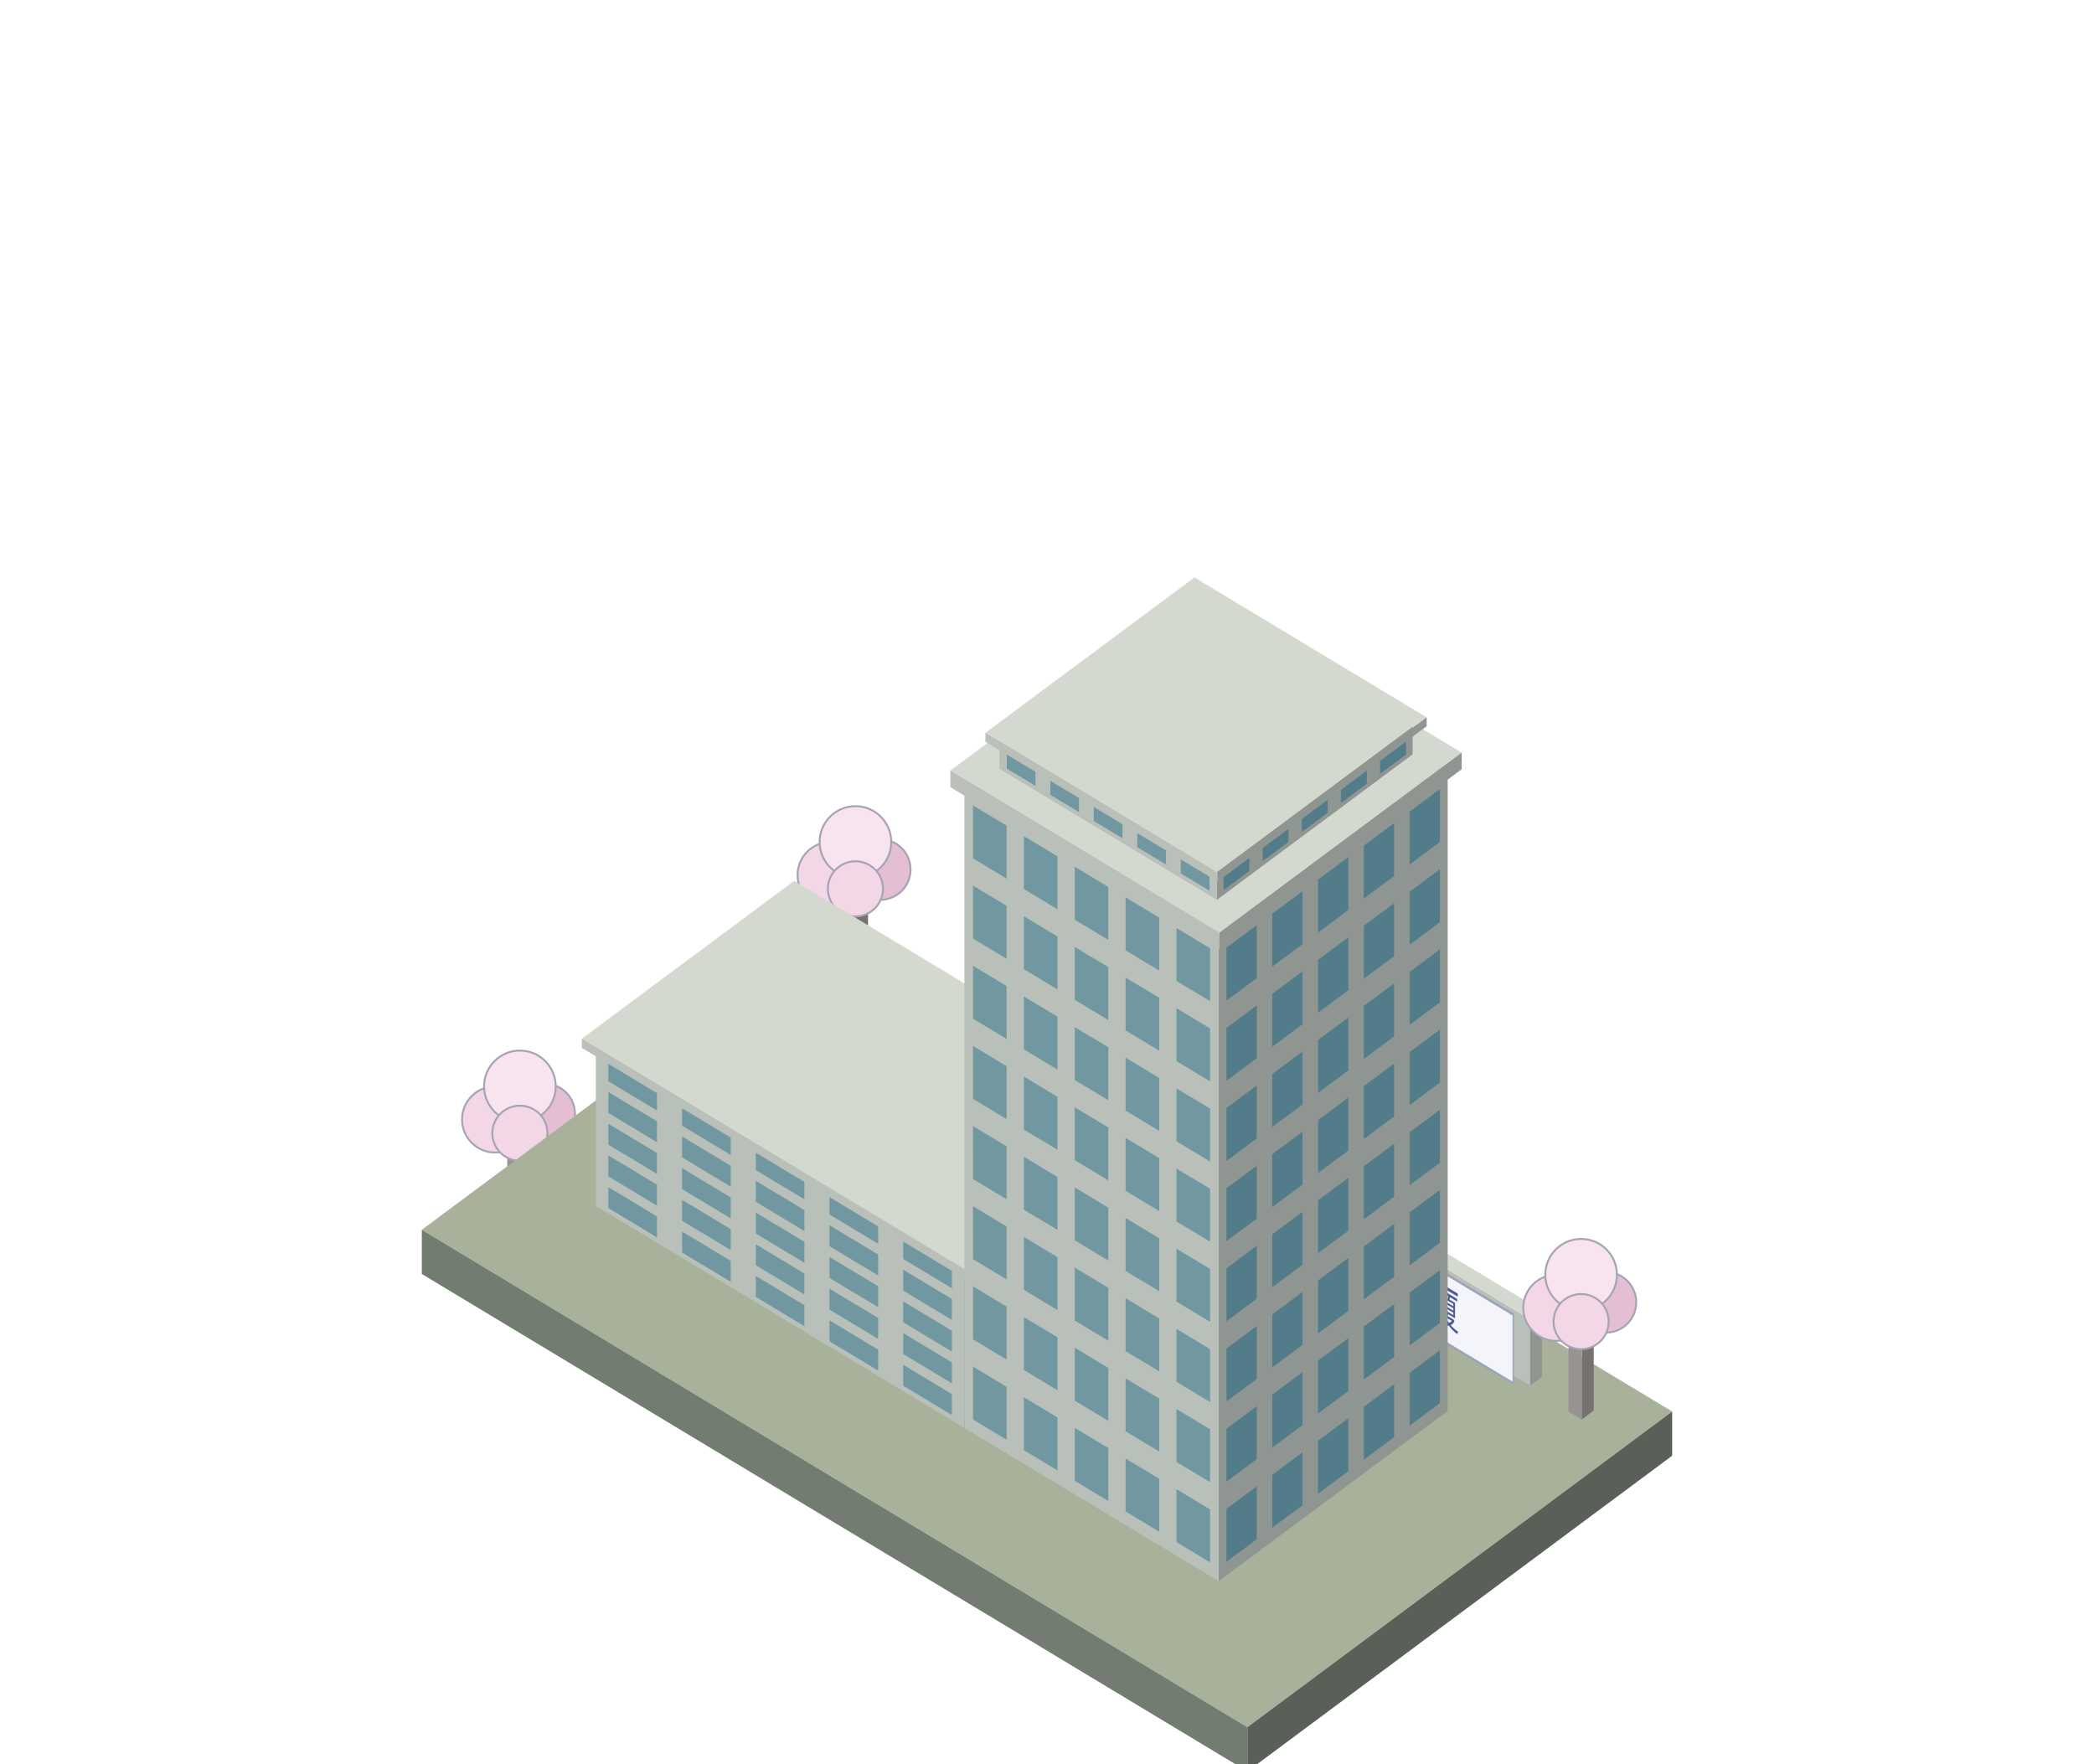
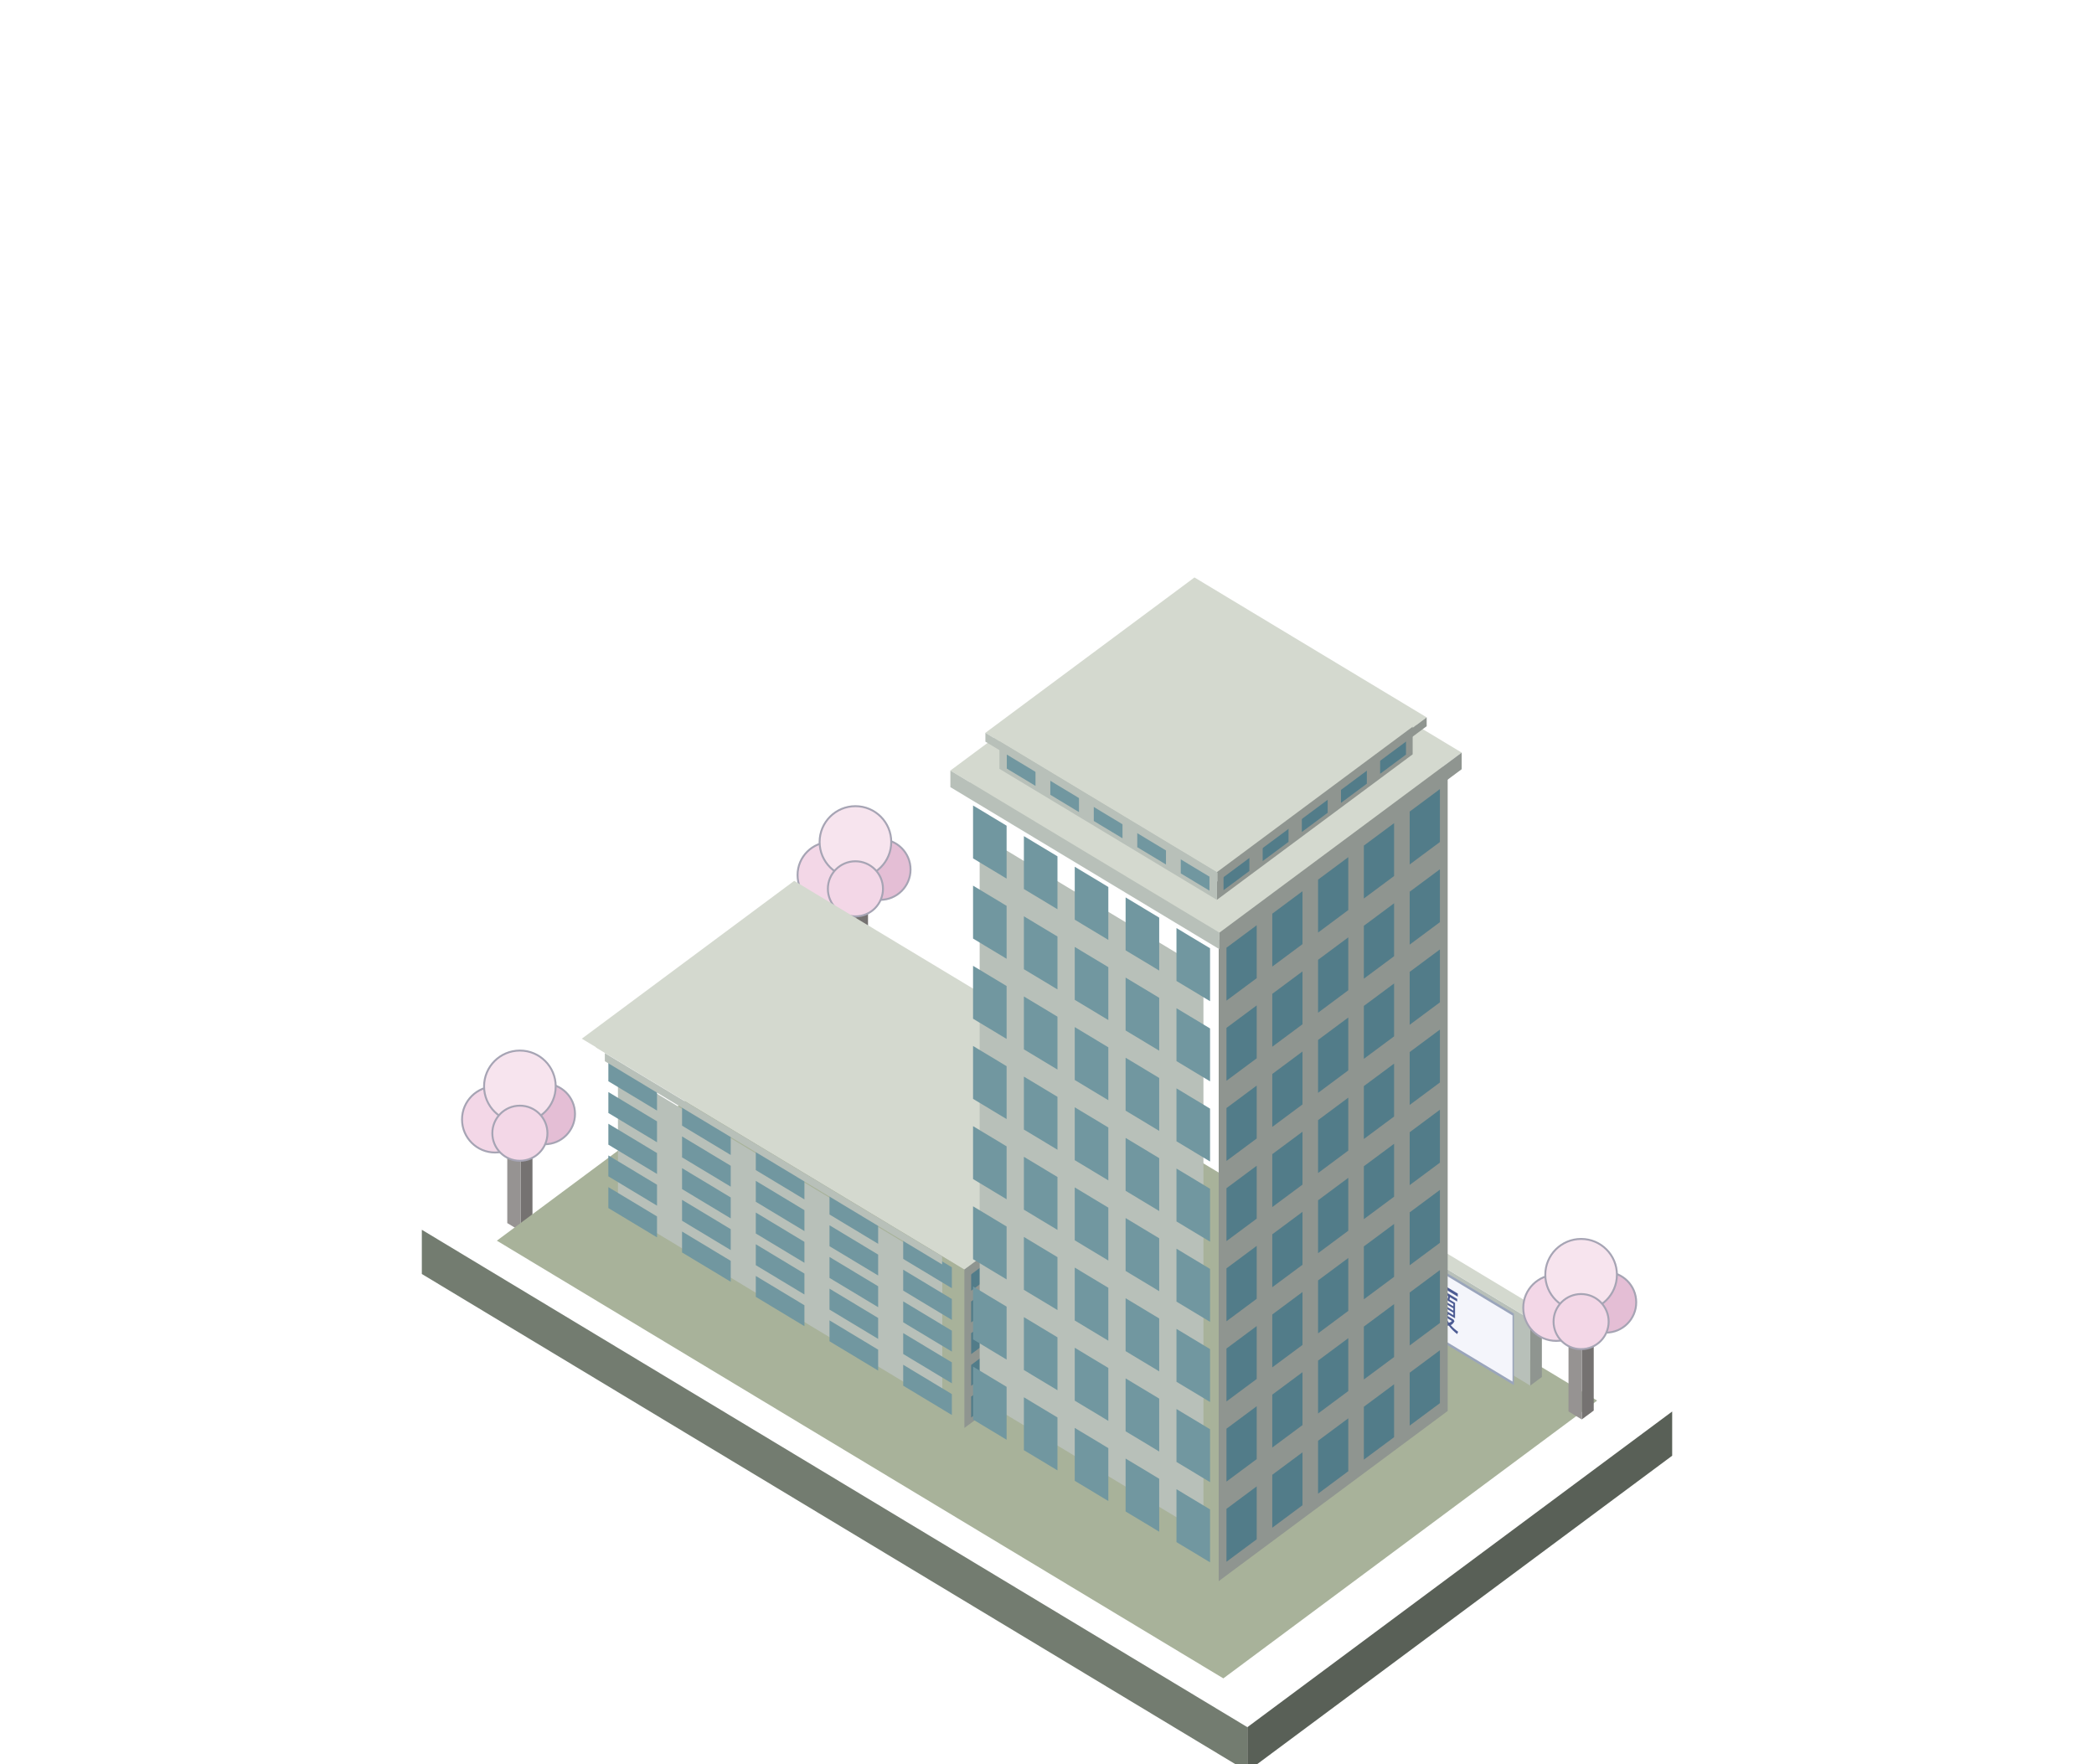
<svg xmlns="http://www.w3.org/2000/svg" width="760" height="640" viewBox="0 0 760 640">
  <polygon points="315.04,354.89 310.71,358.11 310.71,330.02 315.04,326.79" fill="#757271" stroke="none" stroke-width="0" stroke-linejoin="round" />
  <polygon points="310.71,358.11 305.89,355.21 305.89,327.12 310.71,330.02" fill="#969392" stroke="none" stroke-width="0" stroke-linejoin="round" />
  <polygon points="310.71,330.02 305.89,327.12 310.23,323.89 315.04,326.79" fill="#aaa0a1" stroke="none" stroke-width="0" stroke-linejoin="round" />
  <circle cx="301.47" cy="317.59" r="12" fill="#f3d7e7" stroke="#a6a4b4" stroke-width=".7" />
  <circle cx="319.47" cy="315.59" r="11" fill="#e4bed5" stroke="#a6a4b4" stroke-width=".7" />
  <circle cx="310.47" cy="305.59" r="13" fill="#f7e4ee" stroke="#a6a4b4" stroke-width=".7" />
  <circle cx="310.47" cy="322.59" r="10" fill="#f3d7e7" stroke="#a6a4b4" stroke-width=".7" />
  <polygon points="193.26,443.59 188.93,446.81 188.93,418.72 193.26,415.50" fill="#757271" stroke="none" stroke-width="0" stroke-linejoin="round" />
  <polygon points="188.93,446.81 184.11,443.91 184.11,415.82 188.93,418.72" fill="#969392" stroke="none" stroke-width="0" stroke-linejoin="round" />
  <polygon points="188.93,418.72 184.11,415.82 188.45,412.59 193.26,415.50" fill="#aaa0a1" stroke="none" stroke-width="0" stroke-linejoin="round" />
  <circle cx="179.69" cy="406.29" r="12" fill="#f3d7e7" stroke="#a6a4b4" stroke-width=".7" />
  <circle cx="197.69" cy="404.29" r="11" fill="#e4bed5" stroke="#a6a4b4" stroke-width=".7" />
  <circle cx="188.69" cy="394.29" r="13" fill="#f7e4ee" stroke="#a6a4b4" stroke-width=".7" />
  <circle cx="188.69" cy="411.29" r="10" fill="#f3d7e7" stroke="#a6a4b4" stroke-width=".7" />
-   <polygon points="452.73,626.86 153.10,446.33 307.27,331.76 606.90,512.29" fill="#a8b29a" stroke="none" stroke-width="0" stroke-linejoin="round" />
+   <polygon points="444.00,609.15 180.33,450.29 316.00,349.47 579.67,508.33" fill="#a8b29a" stroke="none" stroke-width="0" stroke-linejoin="round" />
  <polygon points="555.39,502.89 452.39,440.84 452.39,416.76 555.39,478.82" fill="#b8c0b9" stroke="none" stroke-width="0" stroke-linejoin="round" />
  <g transform="matrix(0.50355 0.30339 0 1 458.57 440.47)">
    <rect y="-18" width="180" height="25" fill="#f4f5fb" stroke="#9aa5bb" />
    <text x="90" y="0" text-anchor="middle" fill="#4d5c94" font-family="Microsoft YaHei, sans-serif" font-size="17">洪山科创大厦</text>
  </g>
  <polygon points="555.39,478.82 452.39,416.76 456.61,413.63 559.61,475.68" fill="#d4d9cf" stroke="none" stroke-width="0" stroke-linejoin="round" />
  <polygon points="350.02,460.74 216.25,380.14 288.52,326.44 422.28,407.03" fill="#d4d9cf" stroke="none" stroke-width="0" stroke-linejoin="round" />
  <polygon points="350.28,460.79 211.17,376.98 288.25,319.69 427.37,403.51" fill="#d4d9cf" stroke="none" stroke-width="0" stroke-linejoin="round" />
-   <polygon points="350.02,518.26 216.25,437.66 216.25,380.14 350.02,460.74" fill="#b8c0b9" stroke="none" stroke-width="0" stroke-linejoin="round" />
+   <polygon points="341.99,509.97 224.28,439.04 224.28,388.43 341.99,459.36" fill="#b8c0b9" stroke="none" stroke-width="0" stroke-linejoin="round" />
  <polygon points="345.47,513.56 327.81,502.92 327.81,495.33 345.47,505.97" fill="#7197a0" stroke="none" stroke-width="0" stroke-linejoin="round" />
  <polygon points="318.72,497.44 301.06,486.80 301.06,479.21 318.72,489.85" fill="#7197a0" stroke="none" stroke-width="0" stroke-linejoin="round" />
  <polygon points="291.96,481.32 274.31,470.68 274.31,463.09 291.96,473.73" fill="#7197a0" stroke="none" stroke-width="0" stroke-linejoin="round" />
  <polygon points="265.21,465.20 247.55,454.57 247.55,446.97 265.21,457.61" fill="#7197a0" stroke="none" stroke-width="0" stroke-linejoin="round" />
  <polygon points="238.46,449.09 220.80,438.45 220.80,430.86 238.46,441.49" fill="#7197a0" stroke="none" stroke-width="0" stroke-linejoin="round" />
  <polygon points="345.47,502.06 327.81,491.42 327.81,483.83 345.47,494.46" fill="#7197a0" stroke="none" stroke-width="0" stroke-linejoin="round" />
  <polygon points="318.72,485.94 301.06,475.30 301.06,467.71 318.72,478.35" fill="#7197a0" stroke="none" stroke-width="0" stroke-linejoin="round" />
  <polygon points="291.96,469.82 274.31,459.18 274.31,451.59 291.96,462.23" fill="#7197a0" stroke="none" stroke-width="0" stroke-linejoin="round" />
  <polygon points="265.21,453.70 247.55,443.06 247.55,435.47 265.21,446.11" fill="#7197a0" stroke="none" stroke-width="0" stroke-linejoin="round" />
  <polygon points="238.46,437.58 220.80,426.94 220.80,419.35 238.46,429.99" fill="#7197a0" stroke="none" stroke-width="0" stroke-linejoin="round" />
  <polygon points="345.47,490.55 327.81,479.91 327.81,472.32 345.47,482.96" fill="#7197a0" stroke="none" stroke-width="0" stroke-linejoin="round" />
  <polygon points="318.72,474.43 301.06,463.80 301.06,456.20 318.72,466.84" fill="#7197a0" stroke="none" stroke-width="0" stroke-linejoin="round" />
  <polygon points="291.96,458.32 274.31,447.68 274.31,440.08 291.96,450.72" fill="#7197a0" stroke="none" stroke-width="0" stroke-linejoin="round" />
  <polygon points="265.21,442.20 247.55,431.56 247.55,423.97 265.21,434.60" fill="#7197a0" stroke="none" stroke-width="0" stroke-linejoin="round" />
  <polygon points="238.46,426.08 220.80,415.44 220.80,407.85 238.46,418.49" fill="#7197a0" stroke="none" stroke-width="0" stroke-linejoin="round" />
  <polygon points="345.47,479.05 327.81,468.41 327.81,460.82 345.47,471.46" fill="#7197a0" stroke="none" stroke-width="0" stroke-linejoin="round" />
  <polygon points="318.72,462.93 301.06,452.29 301.06,444.70 318.72,455.34" fill="#7197a0" stroke="none" stroke-width="0" stroke-linejoin="round" />
  <polygon points="291.96,446.81 274.31,436.17 274.31,428.58 291.96,439.22" fill="#7197a0" stroke="none" stroke-width="0" stroke-linejoin="round" />
  <polygon points="265.21,430.69 247.55,420.05 247.55,412.46 265.21,423.10" fill="#7197a0" stroke="none" stroke-width="0" stroke-linejoin="round" />
  <polygon points="238.46,414.57 220.80,403.94 220.80,396.34 238.46,406.98" fill="#7197a0" stroke="none" stroke-width="0" stroke-linejoin="round" />
  <polygon points="345.47,467.54 327.81,456.91 327.81,449.31 345.47,459.95" fill="#7197a0" stroke="none" stroke-width="0" stroke-linejoin="round" />
  <polygon points="318.72,451.43 301.06,440.79 301.06,433.20 318.72,443.83" fill="#7197a0" stroke="none" stroke-width="0" stroke-linejoin="round" />
  <polygon points="291.96,435.31 274.31,424.67 274.31,417.08 291.96,427.71" fill="#7197a0" stroke="none" stroke-width="0" stroke-linejoin="round" />
  <polygon points="265.21,419.19 247.55,408.55 247.55,400.96 265.21,411.60" fill="#7197a0" stroke="none" stroke-width="0" stroke-linejoin="round" />
  <polygon points="238.46,403.07 220.80,392.43 220.80,384.84 238.46,395.48" fill="#7197a0" stroke="none" stroke-width="0" stroke-linejoin="round" />
  <polygon points="559.61,499.76 555.39,502.89 555.39,478.82 559.61,475.68" fill="#8f9590" stroke="none" stroke-width="0" stroke-linejoin="round" />
  <polygon points="422.28,464.55 350.02,518.26 350.02,460.74 422.28,407.03" fill="#8f9590" stroke="none" stroke-width="0" stroke-linejoin="round" />
  <polygon points="419.83,464.42 410.29,471.51 410.29,463.92 419.83,456.83" fill="#527c89" stroke="none" stroke-width="0" stroke-linejoin="round" />
  <polygon points="405.37,475.16 395.83,482.25 395.83,474.66 405.37,467.57" fill="#527c89" stroke="none" stroke-width="0" stroke-linejoin="round" />
  <polygon points="390.92,485.90 381.38,492.99 381.38,485.40 390.92,478.31" fill="#527c89" stroke="none" stroke-width="0" stroke-linejoin="round" />
  <polygon points="376.47,496.64 366.93,503.73 366.93,496.14 376.47,489.05" fill="#527c89" stroke="none" stroke-width="0" stroke-linejoin="round" />
  <polygon points="362.01,507.39 352.47,514.47 352.47,506.88 362.01,499.79" fill="#527c89" stroke="none" stroke-width="0" stroke-linejoin="round" />
  <polygon points="419.83,452.92 410.29,460.01 410.29,452.41 419.83,445.33" fill="#527c89" stroke="none" stroke-width="0" stroke-linejoin="round" />
  <polygon points="405.37,463.66 395.83,470.75 395.83,463.16 405.37,456.07" fill="#527c89" stroke="none" stroke-width="0" stroke-linejoin="round" />
  <polygon points="390.92,474.40 381.38,481.49 381.38,473.90 390.92,466.81" fill="#527c89" stroke="none" stroke-width="0" stroke-linejoin="round" />
  <polygon points="376.47,485.14 366.93,492.23 366.93,484.64 376.47,477.55" fill="#527c89" stroke="none" stroke-width="0" stroke-linejoin="round" />
  <polygon points="362.01,495.88 352.47,502.97 352.47,495.38 362.01,488.29" fill="#527c89" stroke="none" stroke-width="0" stroke-linejoin="round" />
  <polygon points="419.83,441.41 410.29,448.50 410.29,440.91 419.83,433.82" fill="#527c89" stroke="none" stroke-width="0" stroke-linejoin="round" />
  <polygon points="405.37,452.15 395.83,459.24 395.83,451.65 405.37,444.56" fill="#527c89" stroke="none" stroke-width="0" stroke-linejoin="round" />
  <polygon points="390.92,462.90 381.38,469.98 381.38,462.39 390.92,455.30" fill="#527c89" stroke="none" stroke-width="0" stroke-linejoin="round" />
  <polygon points="376.47,473.64 366.93,480.73 366.93,473.13 376.47,466.04" fill="#527c89" stroke="none" stroke-width="0" stroke-linejoin="round" />
  <polygon points="362.01,484.38 352.47,491.47 352.47,483.87 362.01,476.78" fill="#527c89" stroke="none" stroke-width="0" stroke-linejoin="round" />
  <polygon points="419.83,429.91 410.29,437.00 410.29,429.41 419.83,422.32" fill="#527c89" stroke="none" stroke-width="0" stroke-linejoin="round" />
  <polygon points="405.37,440.65 395.83,447.74 395.83,440.15 405.37,433.06" fill="#527c89" stroke="none" stroke-width="0" stroke-linejoin="round" />
  <polygon points="390.92,451.39 381.38,458.48 381.38,450.89 390.92,443.80" fill="#527c89" stroke="none" stroke-width="0" stroke-linejoin="round" />
  <polygon points="376.47,462.13 366.93,469.22 366.93,461.63 376.47,454.54" fill="#527c89" stroke="none" stroke-width="0" stroke-linejoin="round" />
  <polygon points="362.01,472.87 352.47,479.96 352.47,472.37 362.01,465.28" fill="#527c89" stroke="none" stroke-width="0" stroke-linejoin="round" />
  <polygon points="419.83,418.41 410.29,425.50 410.29,417.90 419.83,410.81" fill="#527c89" stroke="none" stroke-width="0" stroke-linejoin="round" />
  <polygon points="405.37,429.15 395.83,436.24 395.83,428.64 405.37,421.55" fill="#527c89" stroke="none" stroke-width="0" stroke-linejoin="round" />
  <polygon points="390.92,439.89 381.38,446.98 381.38,439.38 390.92,432.30" fill="#527c89" stroke="none" stroke-width="0" stroke-linejoin="round" />
  <polygon points="376.47,450.63 366.93,457.72 366.93,450.13 376.47,443.04" fill="#527c89" stroke="none" stroke-width="0" stroke-linejoin="round" />
  <polygon points="362.01,461.37 352.47,468.46 352.47,460.87 362.01,453.78" fill="#527c89" stroke="none" stroke-width="0" stroke-linejoin="round" />
  <polygon points="578.43,511.95 574.09,515.17 574.09,487.08 578.43,483.86" fill="#757271" stroke="none" stroke-width="0" stroke-linejoin="round" />
  <polygon points="574.09,515.17 569.28,512.27 569.28,484.18 574.09,487.08" fill="#969392" stroke="none" stroke-width="0" stroke-linejoin="round" />
  <polygon points="452.73,642.91 153.10,462.38 153.10,446.33 452.73,626.86" fill="#737c70" stroke="none" stroke-width="0" stroke-linejoin="round" />
-   <polygon points="350.28,464.14 211.17,380.32 211.17,376.98 350.28,460.79" fill="#b8c0b9" stroke="none" stroke-width="0" stroke-linejoin="round" />
+   <polygon points="341.93,458.91 219.52,385.15 219.52,382.21 341.93,455.96" fill="#b8c0b9" stroke="none" stroke-width="0" stroke-linejoin="round" />
  <polygon points="574.09,487.08 569.28,484.18 573.61,480.96 578.43,483.86" fill="#aaa0a1" stroke="none" stroke-width="0" stroke-linejoin="round" />
  <polygon points="427.37,406.85 350.28,464.14 350.28,460.79 427.37,403.51" fill="#8f9590" stroke="none" stroke-width="0" stroke-linejoin="round" />
  <circle cx="564.85" cy="474.66" r="12" fill="#f3d7e7" stroke="#a6a4b4" stroke-width=".7" />
  <circle cx="582.85" cy="472.66" r="11" fill="#e4bed5" stroke="#a6a4b4" stroke-width=".7" />
  <circle cx="573.85" cy="462.66" r="13" fill="#f7e4ee" stroke="#a6a4b4" stroke-width=".7" />
  <circle cx="573.85" cy="479.66" r="10" fill="#f3d7e7" stroke="#a6a4b4" stroke-width=".7" />
  <polygon points="606.90,528.34 452.73,642.91 452.73,626.86 606.90,512.29" fill="#596057" stroke="none" stroke-width="0" stroke-linejoin="round" />
  <polygon points="525.42,512.10 442.32,573.86 442.32,341.11 525.42,279.35" fill="#8f9590" stroke="none" stroke-width="0" stroke-linejoin="round" />
  <polygon points="522.60,509.26 511.63,517.41 511.63,498.21 522.60,490.06" fill="#527c89" stroke="none" stroke-width="0" stroke-linejoin="round" />
  <polygon points="505.97,521.61 495.00,529.76 495.00,510.56 505.97,502.41" fill="#527c89" stroke="none" stroke-width="0" stroke-linejoin="round" />
  <polygon points="489.35,533.96 478.38,542.11 478.38,522.91 489.35,514.76" fill="#527c89" stroke="none" stroke-width="0" stroke-linejoin="round" />
  <polygon points="472.73,546.31 461.76,554.47 461.76,535.26 472.73,527.11" fill="#527c89" stroke="none" stroke-width="0" stroke-linejoin="round" />
  <polygon points="456.11,558.67 445.14,566.82 445.14,547.62 456.11,539.46" fill="#527c89" stroke="none" stroke-width="0" stroke-linejoin="round" />
  <polygon points="522.60,480.16 511.63,488.32 511.63,469.11 522.60,460.96" fill="#527c89" stroke="none" stroke-width="0" stroke-linejoin="round" />
  <polygon points="505.97,492.52 495.00,500.67 495.00,481.47 505.97,473.31" fill="#527c89" stroke="none" stroke-width="0" stroke-linejoin="round" />
  <polygon points="489.35,504.87 478.38,513.02 478.38,493.82 489.35,485.67" fill="#527c89" stroke="none" stroke-width="0" stroke-linejoin="round" />
  <polygon points="472.73,517.22 461.76,525.37 461.76,506.17 472.73,498.02" fill="#527c89" stroke="none" stroke-width="0" stroke-linejoin="round" />
  <polygon points="456.11,529.57 445.14,537.72 445.14,518.52 456.11,510.37" fill="#527c89" stroke="none" stroke-width="0" stroke-linejoin="round" />
  <polygon points="522.60,451.07 511.63,459.22 511.63,440.02 522.60,431.87" fill="#527c89" stroke="none" stroke-width="0" stroke-linejoin="round" />
  <polygon points="505.97,463.42 495.00,471.57 495.00,452.37 505.97,444.22" fill="#527c89" stroke="none" stroke-width="0" stroke-linejoin="round" />
  <polygon points="489.35,475.77 478.38,483.93 478.38,464.72 489.35,456.57" fill="#527c89" stroke="none" stroke-width="0" stroke-linejoin="round" />
  <polygon points="472.73,488.13 461.76,496.28 461.76,477.08 472.73,468.92" fill="#527c89" stroke="none" stroke-width="0" stroke-linejoin="round" />
  <polygon points="456.11,500.48 445.14,508.63 445.14,489.43 456.11,481.28" fill="#527c89" stroke="none" stroke-width="0" stroke-linejoin="round" />
  <polygon points="522.60,421.98 511.63,430.13 511.63,410.93 522.60,402.77" fill="#527c89" stroke="none" stroke-width="0" stroke-linejoin="round" />
  <polygon points="505.97,434.33 495.00,442.48 495.00,423.28 505.97,415.13" fill="#527c89" stroke="none" stroke-width="0" stroke-linejoin="round" />
  <polygon points="489.35,446.68 478.38,454.83 478.38,435.63 489.35,427.48" fill="#527c89" stroke="none" stroke-width="0" stroke-linejoin="round" />
  <polygon points="472.73,459.03 461.76,467.18 461.76,447.98 472.73,439.83" fill="#527c89" stroke="none" stroke-width="0" stroke-linejoin="round" />
  <polygon points="456.11,471.38 445.14,479.54 445.14,460.33 456.11,452.18" fill="#527c89" stroke="none" stroke-width="0" stroke-linejoin="round" />
  <polygon points="522.60,392.88 511.63,401.03 511.63,381.83 522.60,373.68" fill="#527c89" stroke="none" stroke-width="0" stroke-linejoin="round" />
  <polygon points="505.97,405.23 495.00,413.39 495.00,394.18 505.97,386.03" fill="#527c89" stroke="none" stroke-width="0" stroke-linejoin="round" />
  <polygon points="489.35,417.59 478.38,425.74 478.38,406.54 489.35,398.38" fill="#527c89" stroke="none" stroke-width="0" stroke-linejoin="round" />
  <polygon points="472.73,429.94 461.76,438.09 461.76,418.89 472.73,410.74" fill="#527c89" stroke="none" stroke-width="0" stroke-linejoin="round" />
  <polygon points="456.11,442.29 445.14,450.44 445.14,431.24 456.11,423.09" fill="#527c89" stroke="none" stroke-width="0" stroke-linejoin="round" />
  <polygon points="522.60,363.79 511.63,371.94 511.63,352.74 522.60,344.59" fill="#527c89" stroke="none" stroke-width="0" stroke-linejoin="round" />
  <polygon points="505.97,376.14 495.00,384.29 495.00,365.09 505.97,356.94" fill="#527c89" stroke="none" stroke-width="0" stroke-linejoin="round" />
  <polygon points="489.35,388.49 478.38,396.64 478.38,377.44 489.35,369.29" fill="#527c89" stroke="none" stroke-width="0" stroke-linejoin="round" />
  <polygon points="472.73,400.84 461.76,409.00 461.76,389.79 472.73,381.64" fill="#527c89" stroke="none" stroke-width="0" stroke-linejoin="round" />
  <polygon points="456.11,413.20 445.14,421.35 445.14,402.15 456.11,393.99" fill="#527c89" stroke="none" stroke-width="0" stroke-linejoin="round" />
  <polygon points="522.60,334.69 511.63,342.85 511.63,323.64 522.60,315.49" fill="#527c89" stroke="none" stroke-width="0" stroke-linejoin="round" />
  <polygon points="505.97,347.05 495.00,355.20 495.00,336.00 505.97,327.84" fill="#527c89" stroke="none" stroke-width="0" stroke-linejoin="round" />
  <polygon points="489.35,359.40 478.38,367.55 478.38,348.35 489.35,340.20" fill="#527c89" stroke="none" stroke-width="0" stroke-linejoin="round" />
  <polygon points="472.73,371.75 461.76,379.90 461.76,360.70 472.73,352.55" fill="#527c89" stroke="none" stroke-width="0" stroke-linejoin="round" />
  <polygon points="456.11,384.10 445.14,392.25 445.14,373.05 456.11,364.90" fill="#527c89" stroke="none" stroke-width="0" stroke-linejoin="round" />
  <polygon points="522.60,305.60 511.63,313.75 511.63,294.55 522.60,286.40" fill="#527c89" stroke="none" stroke-width="0" stroke-linejoin="round" />
  <polygon points="505.97,317.95 495.00,326.10 495.00,306.90 505.97,298.75" fill="#527c89" stroke="none" stroke-width="0" stroke-linejoin="round" />
  <polygon points="489.35,330.30 478.38,338.46 478.38,319.25 489.35,311.10" fill="#527c89" stroke="none" stroke-width="0" stroke-linejoin="round" />
  <polygon points="472.73,342.66 461.76,350.81 461.76,331.61 472.73,323.45" fill="#527c89" stroke="none" stroke-width="0" stroke-linejoin="round" />
  <polygon points="456.11,355.01 445.14,363.16 445.14,343.96 456.11,335.81" fill="#527c89" stroke="none" stroke-width="0" stroke-linejoin="round" />
-   <polygon points="442.32,573.86 350.02,518.26 350.02,285.50 442.32,341.11" fill="#b8c0b9" stroke="none" stroke-width="0" stroke-linejoin="round" />
+   <polygon points="436.78,556.56 355.56,507.63 355.56,302.80 436.78,351.74" fill="#b8c0b9" stroke="none" stroke-width="0" stroke-linejoin="round" />
  <polygon points="439.18,567.03 426.99,559.69 426.99,540.49 439.18,547.83" fill="#7197a0" stroke="none" stroke-width="0" stroke-linejoin="round" />
  <polygon points="420.72,555.91 408.53,548.57 408.53,529.36 420.72,536.70" fill="#7197a0" stroke="none" stroke-width="0" stroke-linejoin="round" />
  <polygon points="402.26,544.78 390.07,537.44 390.07,518.24 402.26,525.58" fill="#7197a0" stroke="none" stroke-width="0" stroke-linejoin="round" />
  <polygon points="383.80,533.66 371.61,526.32 371.61,507.12 383.80,514.46" fill="#7197a0" stroke="none" stroke-width="0" stroke-linejoin="round" />
  <polygon points="365.34,522.54 353.16,515.20 353.16,496.00 365.34,503.34" fill="#7197a0" stroke="none" stroke-width="0" stroke-linejoin="round" />
  <polygon points="439.18,537.93 426.99,530.59 426.99,511.39 439.18,518.73" fill="#7197a0" stroke="none" stroke-width="0" stroke-linejoin="round" />
  <polygon points="420.72,526.81 408.53,519.47 408.53,500.27 420.72,507.61" fill="#7197a0" stroke="none" stroke-width="0" stroke-linejoin="round" />
  <polygon points="402.26,515.69 390.07,508.35 390.07,489.15 402.26,496.49" fill="#7197a0" stroke="none" stroke-width="0" stroke-linejoin="round" />
  <polygon points="383.80,504.57 371.61,497.23 371.61,478.03 383.80,485.37" fill="#7197a0" stroke="none" stroke-width="0" stroke-linejoin="round" />
  <polygon points="365.34,493.45 353.16,486.11 353.16,466.90 365.34,474.24" fill="#7197a0" stroke="none" stroke-width="0" stroke-linejoin="round" />
  <polygon points="439.18,508.84 426.99,501.50 426.99,482.30 439.18,489.64" fill="#7197a0" stroke="none" stroke-width="0" stroke-linejoin="round" />
  <polygon points="420.72,497.72 408.53,490.38 408.53,471.18 420.72,478.52" fill="#7197a0" stroke="none" stroke-width="0" stroke-linejoin="round" />
  <polygon points="402.26,486.60 390.07,479.26 390.07,460.05 402.26,467.39" fill="#7197a0" stroke="none" stroke-width="0" stroke-linejoin="round" />
  <polygon points="383.80,475.47 371.61,468.13 371.61,448.93 383.80,456.27" fill="#7197a0" stroke="none" stroke-width="0" stroke-linejoin="round" />
  <polygon points="365.34,464.35 353.16,457.01 353.16,437.81 365.34,445.15" fill="#7197a0" stroke="none" stroke-width="0" stroke-linejoin="round" />
  <polygon points="439.18,479.75 426.99,472.41 426.99,453.20 439.18,460.54" fill="#7197a0" stroke="none" stroke-width="0" stroke-linejoin="round" />
  <polygon points="420.72,468.62 408.53,461.28 408.53,442.08 420.72,449.42" fill="#7197a0" stroke="none" stroke-width="0" stroke-linejoin="round" />
  <polygon points="402.26,457.50 390.07,450.16 390.07,430.96 402.26,438.30" fill="#7197a0" stroke="none" stroke-width="0" stroke-linejoin="round" />
  <polygon points="383.80,446.38 371.61,439.04 371.61,419.84 383.80,427.18" fill="#7197a0" stroke="none" stroke-width="0" stroke-linejoin="round" />
  <polygon points="365.34,435.26 353.16,427.92 353.16,408.72 365.34,416.06" fill="#7197a0" stroke="none" stroke-width="0" stroke-linejoin="round" />
  <polygon points="439.18,450.65 426.99,443.31 426.99,424.11 439.18,431.45" fill="#7197a0" stroke="none" stroke-width="0" stroke-linejoin="round" />
  <polygon points="420.72,439.53 408.53,432.19 408.53,412.99 420.72,420.33" fill="#7197a0" stroke="none" stroke-width="0" stroke-linejoin="round" />
  <polygon points="402.26,428.41 390.07,421.07 390.07,401.87 402.26,409.21" fill="#7197a0" stroke="none" stroke-width="0" stroke-linejoin="round" />
  <polygon points="383.80,417.29 371.61,409.95 371.61,390.74 383.80,398.08" fill="#7197a0" stroke="none" stroke-width="0" stroke-linejoin="round" />
  <polygon points="365.34,406.16 353.16,398.82 353.16,379.62 365.34,386.96" fill="#7197a0" stroke="none" stroke-width="0" stroke-linejoin="round" />
  <polygon points="439.18,421.56 426.99,414.22 426.99,395.01 439.18,402.36" fill="#7197a0" stroke="none" stroke-width="0" stroke-linejoin="round" />
  <polygon points="420.72,410.44 408.53,403.10 408.53,383.89 420.72,391.23" fill="#7197a0" stroke="none" stroke-width="0" stroke-linejoin="round" />
  <polygon points="402.26,399.31 390.07,391.97 390.07,372.77 402.26,380.11" fill="#7197a0" stroke="none" stroke-width="0" stroke-linejoin="round" />
  <polygon points="383.80,388.19 371.61,380.85 371.61,361.65 383.80,368.99" fill="#7197a0" stroke="none" stroke-width="0" stroke-linejoin="round" />
  <polygon points="365.34,377.07 353.16,369.73 353.16,350.53 365.34,357.87" fill="#7197a0" stroke="none" stroke-width="0" stroke-linejoin="round" />
  <polygon points="439.18,392.46 426.99,385.12 426.99,365.92 439.18,373.26" fill="#7197a0" stroke="none" stroke-width="0" stroke-linejoin="round" />
  <polygon points="420.72,381.34 408.53,374.00 408.53,354.80 420.72,362.14" fill="#7197a0" stroke="none" stroke-width="0" stroke-linejoin="round" />
  <polygon points="402.26,370.22 390.07,362.88 390.07,343.68 402.26,351.02" fill="#7197a0" stroke="none" stroke-width="0" stroke-linejoin="round" />
  <polygon points="383.80,359.10 371.61,351.76 371.61,332.56 383.80,339.90" fill="#7197a0" stroke="none" stroke-width="0" stroke-linejoin="round" />
  <polygon points="365.34,347.98 353.16,340.64 353.16,321.43 365.34,328.77" fill="#7197a0" stroke="none" stroke-width="0" stroke-linejoin="round" />
  <polygon points="439.18,363.37 426.99,356.03 426.99,336.83 439.18,344.17" fill="#7197a0" stroke="none" stroke-width="0" stroke-linejoin="round" />
  <polygon points="420.72,352.25 408.53,344.91 408.53,325.70 420.72,333.05" fill="#7197a0" stroke="none" stroke-width="0" stroke-linejoin="round" />
  <polygon points="402.26,341.13 390.07,333.79 390.07,314.58 402.26,321.92" fill="#7197a0" stroke="none" stroke-width="0" stroke-linejoin="round" />
  <polygon points="383.80,330.00 371.61,322.66 371.61,303.46 383.80,310.80" fill="#7197a0" stroke="none" stroke-width="0" stroke-linejoin="round" />
  <polygon points="365.34,318.88 353.16,311.54 353.16,292.34 365.34,299.68" fill="#7197a0" stroke="none" stroke-width="0" stroke-linejoin="round" />
  <polygon points="442.32,341.11 350.02,285.50 433.12,223.74 525.42,279.35" fill="#d4d9cf" stroke="none" stroke-width="0" stroke-linejoin="round" />
  <polygon points="442.58,338.49 344.93,279.66 432.86,214.32 530.51,273.15" fill="#d4d9cf" stroke="none" stroke-width="0" stroke-linejoin="round" />
  <polygon points="441.65,316.55 362.73,269.01 433.79,216.20 512.71,263.75" fill="#d4d9cf" stroke="none" stroke-width="0" stroke-linejoin="round" />
  <polygon points="441.92,316.75 357.64,265.97 433.52,209.58 517.80,260.36" fill="#d4d9cf" stroke="none" stroke-width="0" stroke-linejoin="round" />
  <polygon points="530.51,279.17 442.58,344.51 442.58,338.49 530.51,273.15" fill="#8f9590" stroke="none" stroke-width="0" stroke-linejoin="round" />
  <polygon points="512.71,273.78 441.65,326.59 441.65,316.55 512.71,263.75" fill="#8f9590" stroke="none" stroke-width="0" stroke-linejoin="round" />
  <polygon points="510.29,273.87 500.91,280.84 500.91,274.22 510.29,267.25" fill="#527c89" stroke="none" stroke-width="0" stroke-linejoin="round" />
  <polygon points="496.08,284.43 486.70,291.40 486.70,284.78 496.08,277.81" fill="#527c89" stroke="none" stroke-width="0" stroke-linejoin="round" />
  <polygon points="481.87,294.99 472.49,301.96 472.49,295.34 481.87,288.37" fill="#527c89" stroke="none" stroke-width="0" stroke-linejoin="round" />
  <polygon points="467.66,305.55 458.28,312.52 458.28,305.90 467.66,298.93" fill="#527c89" stroke="none" stroke-width="0" stroke-linejoin="round" />
  <polygon points="453.45,316.12 444.07,323.09 444.07,316.46 453.45,309.49" fill="#527c89" stroke="none" stroke-width="0" stroke-linejoin="round" />
  <polygon points="442.58,344.51 344.93,285.68 344.93,279.66 442.58,338.49" fill="#b8c0b9" stroke="none" stroke-width="0" stroke-linejoin="round" />
  <polygon points="441.65,326.59 362.73,279.04 362.73,269.01 441.65,316.55" fill="#b8c0b9" stroke="none" stroke-width="0" stroke-linejoin="round" />
  <polygon points="438.97,323.26 428.55,316.99 428.55,310.37 438.97,316.64" fill="#7197a0" stroke="none" stroke-width="0" stroke-linejoin="round" />
  <polygon points="423.18,313.76 412.76,307.48 412.76,300.86 423.18,307.13" fill="#7197a0" stroke="none" stroke-width="0" stroke-linejoin="round" />
  <polygon points="407.40,304.25 396.98,297.97 396.98,291.35 407.40,297.62" fill="#7197a0" stroke="none" stroke-width="0" stroke-linejoin="round" />
  <polygon points="391.61,294.74 381.20,288.46 381.20,281.84 391.61,288.11" fill="#7197a0" stroke="none" stroke-width="0" stroke-linejoin="round" />
  <polygon points="375.83,285.23 365.41,278.95 365.41,272.33 375.83,278.60" fill="#7197a0" stroke="none" stroke-width="0" stroke-linejoin="round" />
  <polygon points="517.80,263.57 441.92,319.96 441.92,316.75 517.80,260.36" fill="#8f9590" stroke="none" stroke-width="0" stroke-linejoin="round" />
  <polygon points="441.92,319.96 357.64,269.18 357.64,265.97 441.92,316.75" fill="#b8c0b9" stroke="none" stroke-width="0" stroke-linejoin="round" />
</svg>
